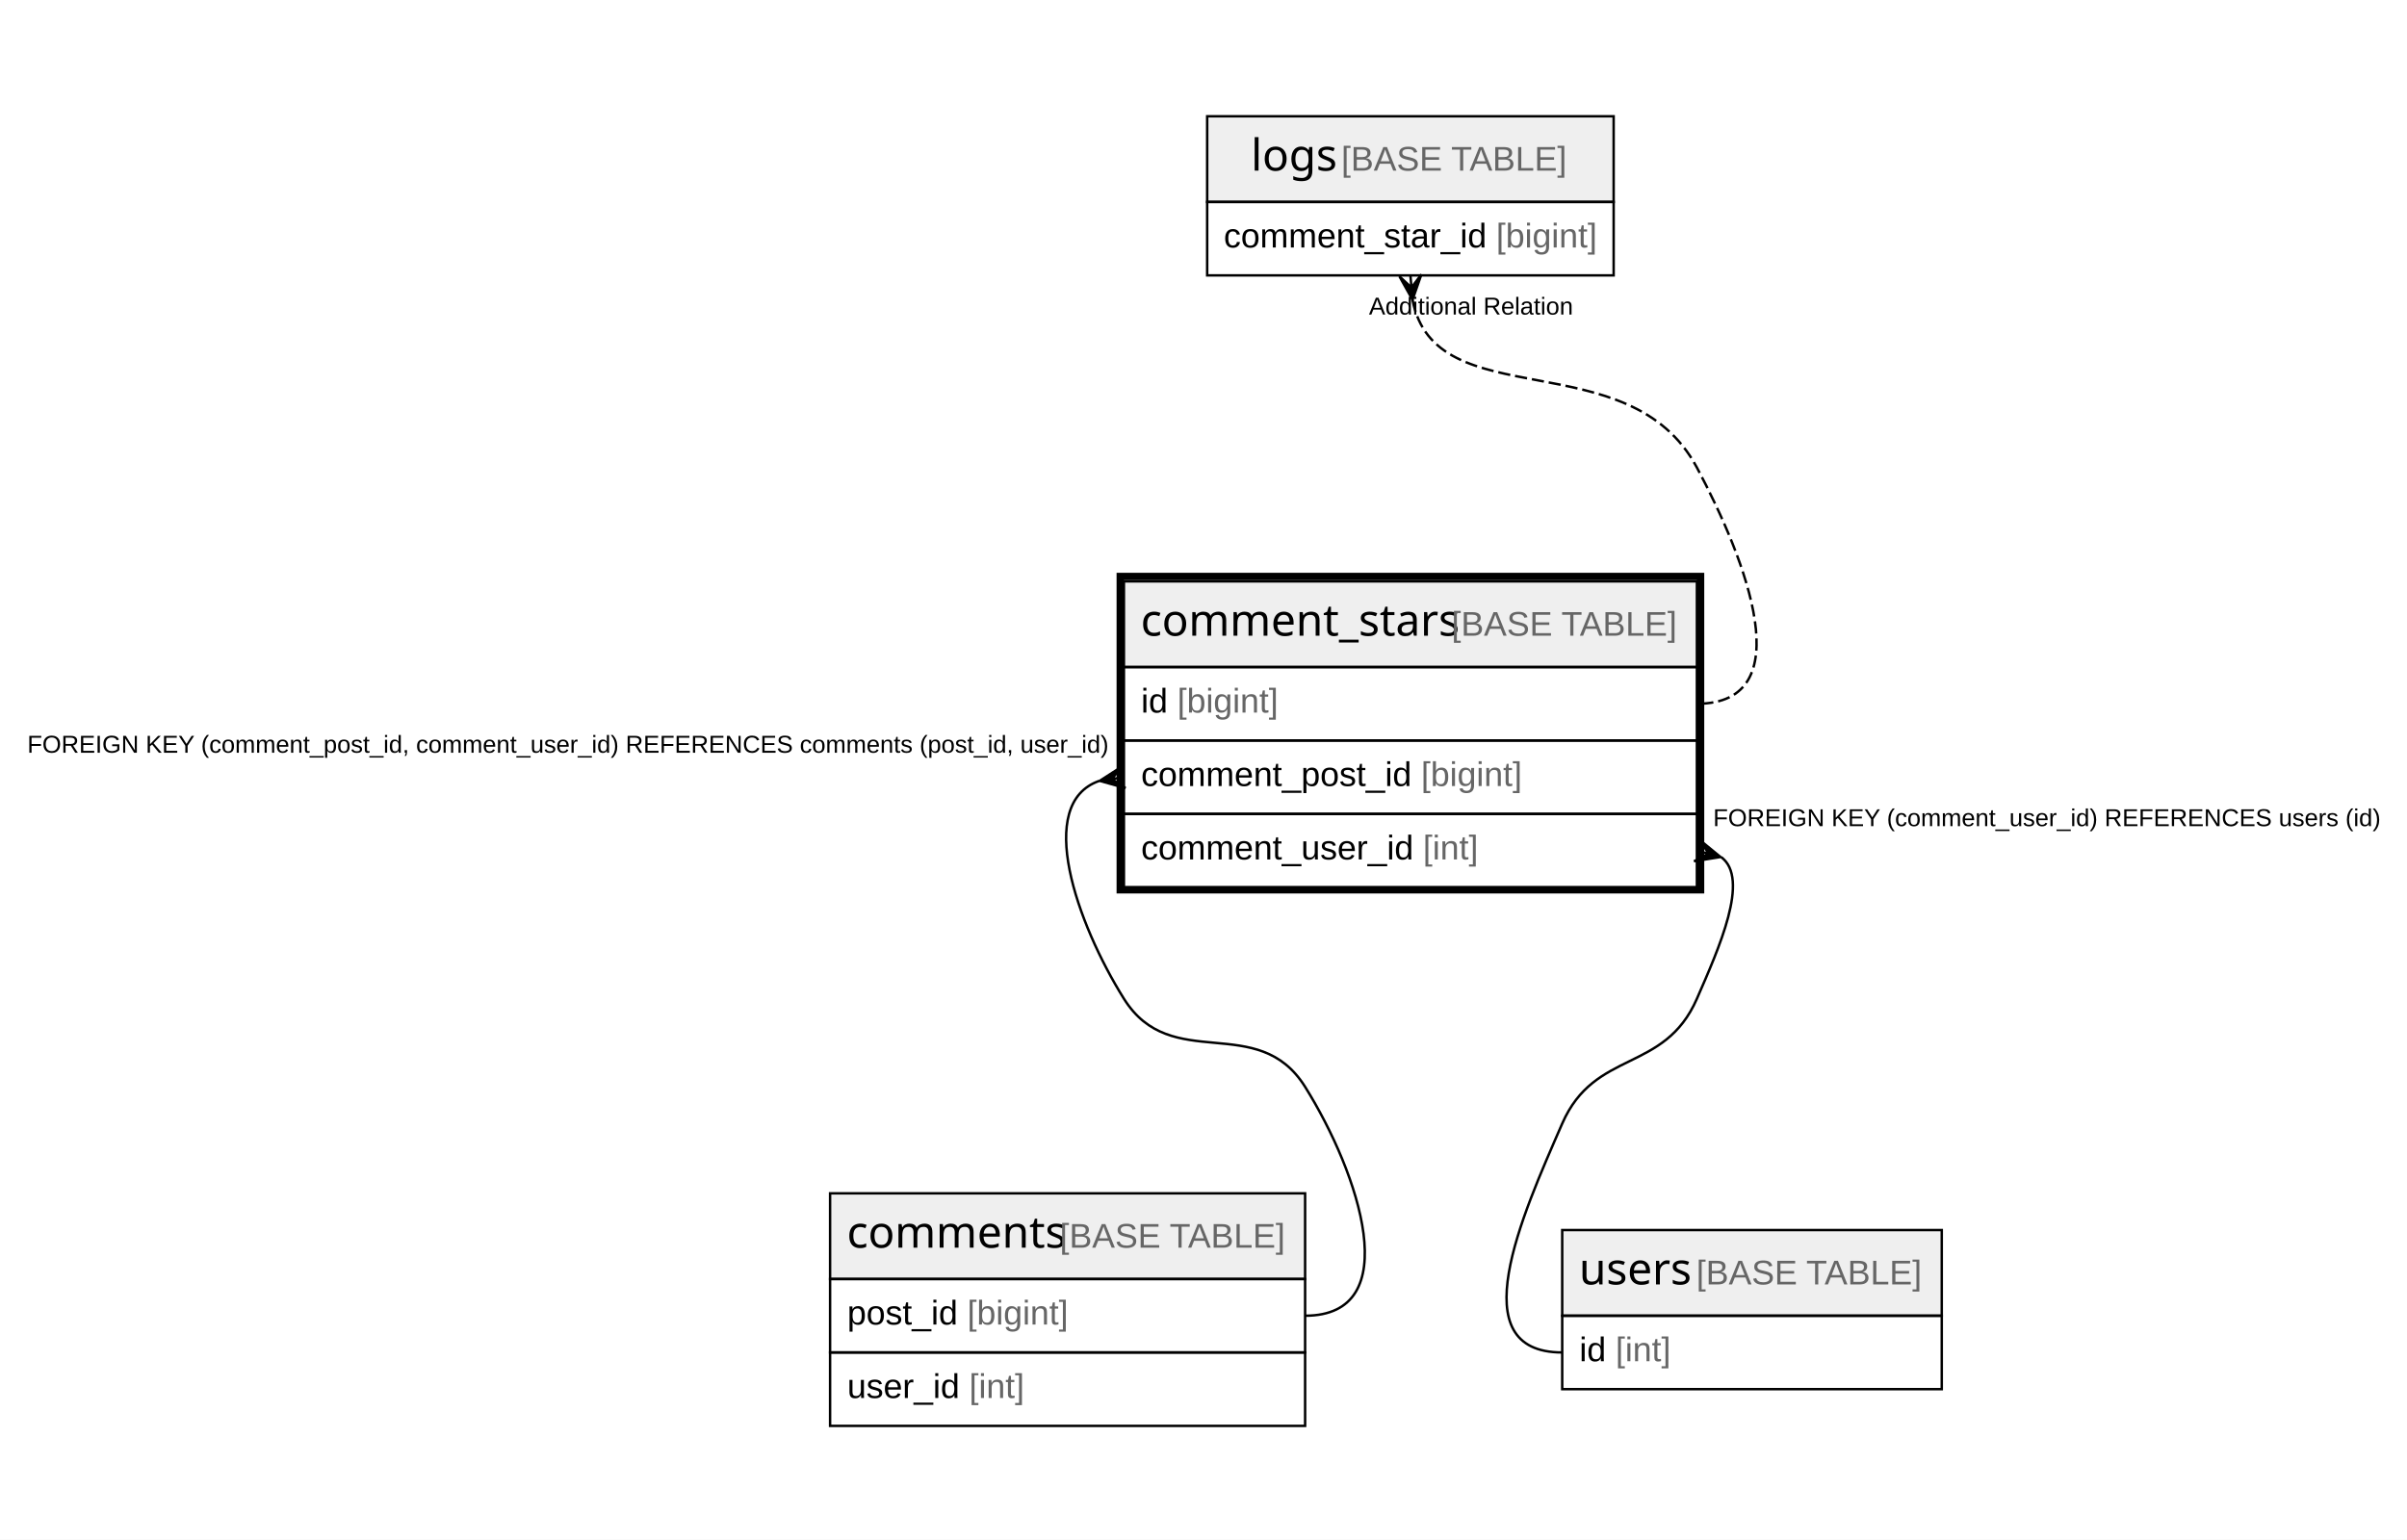
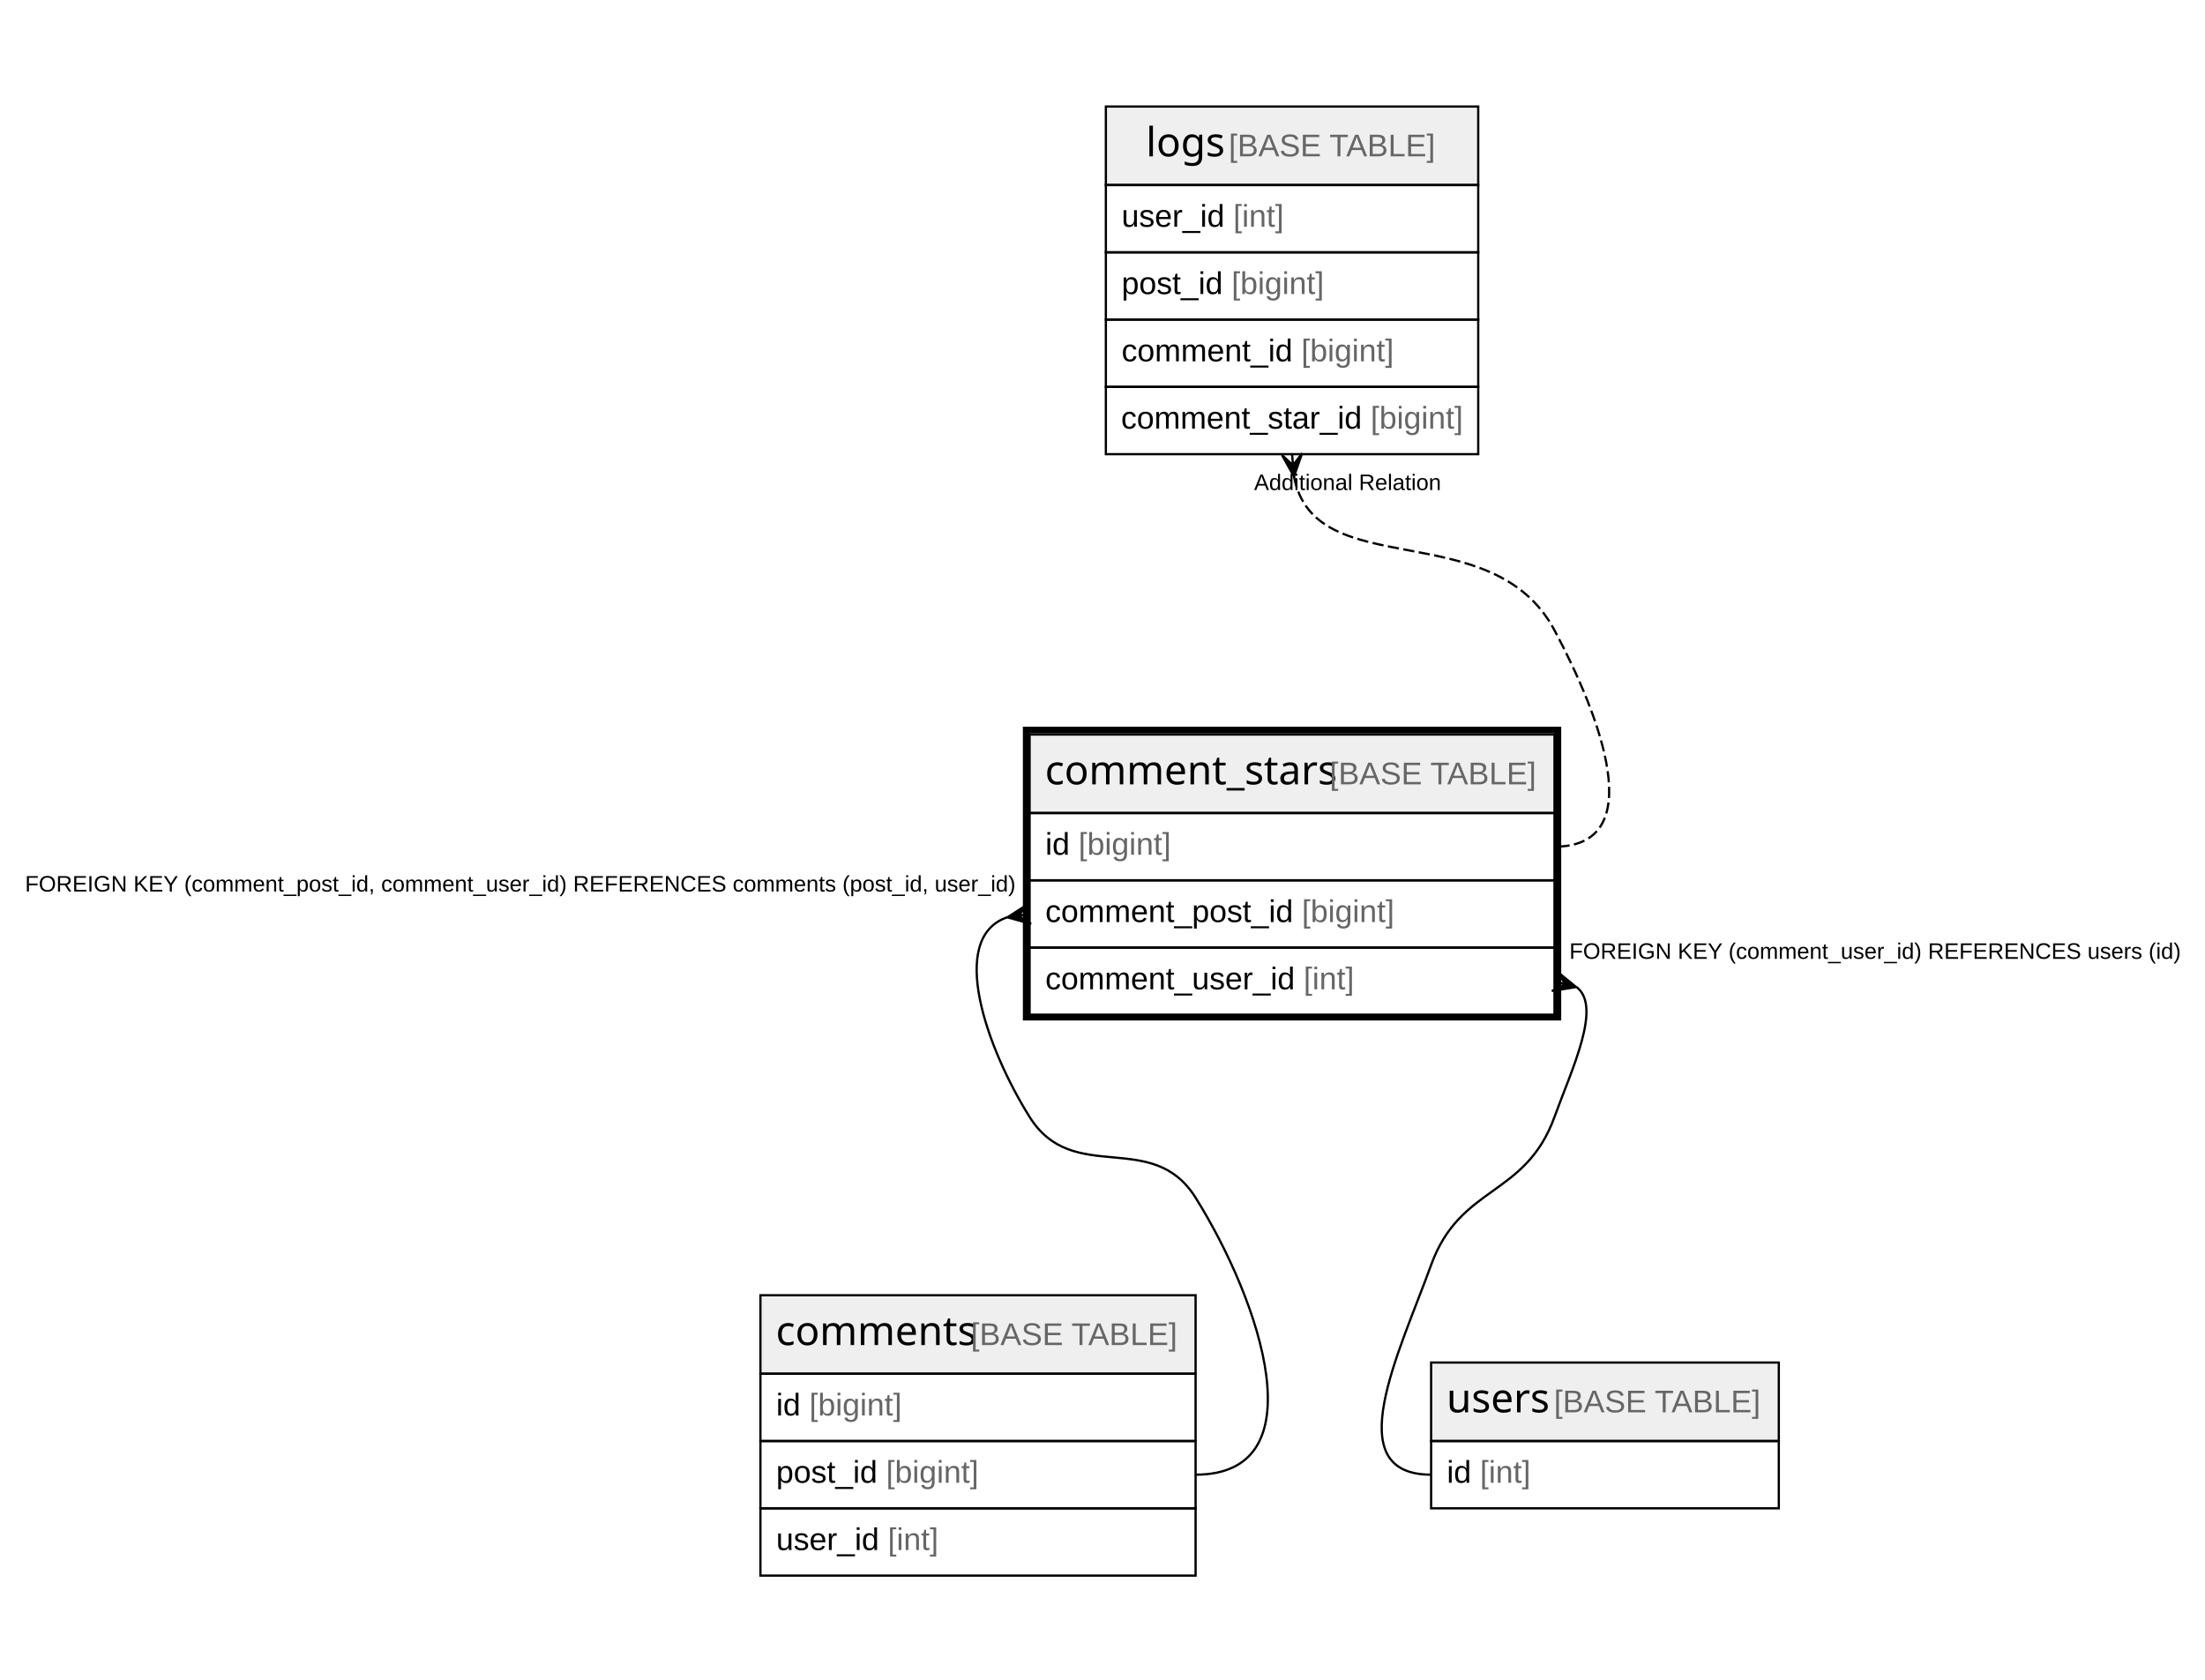
- <svg xmlns="http://www.w3.org/2000/svg" width="983pt" height="629pt" viewBox="0.00 0.00 983.00 629.00">
-   <g id="graph0" class="graph" transform="scale(1 1) rotate(0) translate(4 625)">
-     <polygon fill="#ffffff" stroke="transparent" points="-4,4 -4,-625 979,-625 979,4 -4,4" />
+ <svg xmlns="http://www.w3.org/2000/svg" width="983pt" height="749pt" viewBox="0.00 0.00 983.00 749.00">
+   <g id="graph0" class="graph" transform="scale(1 1) rotate(0) translate(4 745)">
+     <polygon fill="#ffffff" stroke="transparent" points="-4,4 -4,-745 979,-745 979,4 -4,4" />
    <g id="node1" class="node">
-       <polygon fill="#efefef" stroke="transparent" points="455,-352.5 455,-387.5 689,-387.5 689,-352.5 455,-352.5" />
-       <polygon fill="none" stroke="#000000" points="455,-352.5 455,-387.5 689,-387.5 689,-352.5 455,-352.5" />
-       <text text-anchor="start" x="461.867" y="-365.3" font-family="Arial Bold" font-size="18.00" fill="#000000">comment_stars</text>
-       <text text-anchor="start" x="584.879" y="-365.3" font-family="Arial" font-size="14.00" fill="#000000"> </text>
-       <text text-anchor="start" x="588.77" y="-365.3" font-family="Arial" font-size="14.00" fill="#666666">[BASE TABLE]</text>
+       <polygon fill="#efefef" stroke="transparent" points="455,-382.5 455,-417.5 689,-417.5 689,-382.5 455,-382.5" />
+       <polygon fill="none" stroke="#000000" points="455,-382.5 455,-417.5 689,-417.5 689,-382.5 455,-382.5" />
+       <text text-anchor="start" x="461.867" y="-395.3" font-family="Arial Bold" font-size="18.00" fill="#000000">comment_stars</text>
+       <text text-anchor="start" x="584.879" y="-395.3" font-family="Arial" font-size="14.00" fill="#000000"> </text>
+       <text text-anchor="start" x="588.77" y="-395.3" font-family="Arial" font-size="14.00" fill="#666666">[BASE TABLE]</text>
+       <polygon fill="none" stroke="#000000" points="455,-352.5 455,-382.5 689,-382.5 689,-352.5 455,-352.5" />
+       <text text-anchor="start" x="462" y="-363.9" font-family="Arial" font-size="14.00" fill="#000000">id </text>
+       <text text-anchor="start" x="476.78" y="-363.9" font-family="Arial" font-size="14.00" fill="#666666">[bigint]</text>
      <polygon fill="none" stroke="#000000" points="455,-322.5 455,-352.5 689,-352.5 689,-322.5 455,-322.5" />
-       <text text-anchor="start" x="462" y="-333.9" font-family="Arial" font-size="14.00" fill="#000000">id </text>
-       <text text-anchor="start" x="476.78" y="-333.9" font-family="Arial" font-size="14.00" fill="#666666">[bigint]</text>
+       <text text-anchor="start" x="462" y="-333.9" font-family="Arial" font-size="14.00" fill="#000000">comment_post_id </text>
+       <text text-anchor="start" x="576.36" y="-333.9" font-family="Arial" font-size="14.00" fill="#666666">[bigint]</text>
      <polygon fill="none" stroke="#000000" points="455,-292.5 455,-322.5 689,-322.5 689,-292.5 455,-292.5" />
-       <text text-anchor="start" x="462" y="-303.9" font-family="Arial" font-size="14.00" fill="#000000">comment_post_id </text>
-       <text text-anchor="start" x="576.36" y="-303.9" font-family="Arial" font-size="14.00" fill="#666666">[bigint]</text>
-       <polygon fill="none" stroke="#000000" points="455,-262.5 455,-292.5 689,-292.5 689,-262.5 455,-262.5" />
-       <text text-anchor="start" x="462" y="-273.9" font-family="Arial" font-size="14.00" fill="#000000">comment_user_id </text>
-       <text text-anchor="start" x="577.13" y="-273.9" font-family="Arial" font-size="14.00" fill="#666666">[int]</text>
-       <polygon fill="none" stroke="#000000" stroke-width="3" points="453.5,-261.5 453.5,-389.5 690.5,-389.5 690.5,-261.5 453.5,-261.5" />
+       <text text-anchor="start" x="462" y="-303.9" font-family="Arial" font-size="14.00" fill="#000000">comment_user_id </text>
+       <text text-anchor="start" x="577.13" y="-303.9" font-family="Arial" font-size="14.00" fill="#666666">[int]</text>
+       <polygon fill="none" stroke="#000000" stroke-width="3" points="453.5,-291.5 453.5,-419.5 690.5,-419.5 690.5,-291.5 453.5,-291.5" />
    </g>
    <g id="node3" class="node">
-       <polygon fill="#efefef" stroke="transparent" points="335,-102.5 335,-137.5 529,-137.5 529,-102.5 335,-102.5" />
-       <polygon fill="none" stroke="#000000" points="335,-102.5 335,-137.5 529,-137.5 529,-102.5 335,-102.5" />
-       <text text-anchor="start" x="341.87" y="-115.3" font-family="Arial Bold" font-size="18.00" fill="#000000">comments</text>
-       <text text-anchor="start" x="424.876" y="-115.3" font-family="Arial" font-size="14.00" fill="#000000"> </text>
-       <text text-anchor="start" x="428.766" y="-115.3" font-family="Arial" font-size="14.00" fill="#666666">[BASE TABLE]</text>
+       <polygon fill="#efefef" stroke="transparent" points="335,-132.5 335,-167.5 529,-167.5 529,-132.5 335,-132.5" />
+       <polygon fill="none" stroke="#000000" points="335,-132.5 335,-167.5 529,-167.5 529,-132.5 335,-132.5" />
+       <text text-anchor="start" x="341.87" y="-145.3" font-family="Arial Bold" font-size="18.00" fill="#000000">comments</text>
+       <text text-anchor="start" x="424.876" y="-145.3" font-family="Arial" font-size="14.00" fill="#000000"> </text>
+       <text text-anchor="start" x="428.766" y="-145.3" font-family="Arial" font-size="14.00" fill="#666666">[BASE TABLE]</text>
+       <polygon fill="none" stroke="#000000" points="335,-102.5 335,-132.5 529,-132.5 529,-102.5 335,-102.5" />
+       <text text-anchor="start" x="342" y="-113.9" font-family="Arial" font-size="14.00" fill="#000000">id </text>
+       <text text-anchor="start" x="356.78" y="-113.9" font-family="Arial" font-size="14.00" fill="#666666">[bigint]</text>
      <polygon fill="none" stroke="#000000" points="335,-72.5 335,-102.5 529,-102.5 529,-72.5 335,-72.5" />
      <text text-anchor="start" x="342" y="-83.9" font-family="Arial" font-size="14.00" fill="#000000">post_id </text>
      <text text-anchor="start" x="391.018" y="-83.9" font-family="Arial" font-size="14.00" fill="#666666">[bigint]</text>
      <polygon fill="none" stroke="#000000" points="335,-42.5 335,-72.5 529,-72.5 529,-42.5 335,-42.5" />
      <text text-anchor="start" x="342" y="-53.9" font-family="Arial" font-size="14.00" fill="#000000">user_id </text>
      <text text-anchor="start" x="391.788" y="-53.9" font-family="Arial" font-size="14.00" fill="#666666">[int]</text>
    </g>
    <g id="edge2" class="edge">
-       <path fill="none" stroke="#000000" d="M444.855,-305.96C418.491,-296.697 435.752,-247.77 455,-217 474.397,-185.993 509.603,-212.007 529,-181 551.039,-145.77 570.556,-87.5 529,-87.5" />
-       <polygon fill="#000000" stroke="#000000" points="445.113,-305.999 454.325,-311.949 450.057,-306.749 455,-307.5 455,-307.5 455,-307.5 450.057,-306.749 455.675,-303.051 445.113,-305.999 445.113,-305.999" />
-       <text text-anchor="start" x="7.144" y="-317.5" font-family="Arial" font-size="10.00" fill="#000000">FOREIGN KEY (comment_post_id, comment_user_id) REFERENCES comments (post_id, user_id)</text>
+       <path fill="none" stroke="#000000" d="M444.855,-335.96C418.491,-326.697 435.752,-277.77 455,-247 474.397,-215.993 509.603,-242.007 529,-211 558.11,-164.466 583.889,-87.5 529,-87.5" />
+       <polygon fill="#000000" stroke="#000000" points="445.113,-335.999 454.325,-341.949 450.057,-336.749 455,-337.5 455,-337.5 455,-337.5 450.057,-336.749 455.675,-333.051 445.113,-335.999 445.113,-335.999" />
+       <text text-anchor="start" x="7.144" y="-347.5" font-family="Arial" font-size="10.00" fill="#000000">FOREIGN KEY (comment_post_id, comment_user_id) REFERENCES comments (post_id, user_id)</text>
    </g>
    <g id="node4" class="node">
-       <polygon fill="#efefef" stroke="transparent" points="634,-87.5 634,-122.5 789,-122.5 789,-87.5 634,-87.5" />
-       <polygon fill="none" stroke="#000000" points="634,-87.5 634,-122.5 789,-122.5 789,-87.5 634,-87.5" />
-       <text text-anchor="start" x="640.871" y="-100.3" font-family="Arial Bold" font-size="18.00" fill="#000000">users</text>
-       <text text-anchor="start" x="684.875" y="-100.3" font-family="Arial" font-size="14.00" fill="#000000"> </text>
-       <text text-anchor="start" x="688.766" y="-100.3" font-family="Arial" font-size="14.00" fill="#666666">[BASE TABLE]</text>
-       <polygon fill="none" stroke="#000000" points="634,-57.5 634,-87.5 789,-87.5 789,-57.5 634,-57.5" />
-       <text text-anchor="start" x="641" y="-68.9" font-family="Arial" font-size="14.00" fill="#000000">id </text>
-       <text text-anchor="start" x="655.78" y="-68.9" font-family="Arial" font-size="14.00" fill="#666666">[int]</text>
+       <polygon fill="#efefef" stroke="transparent" points="634,-102.5 634,-137.5 789,-137.5 789,-102.5 634,-102.5" />
+       <polygon fill="none" stroke="#000000" points="634,-102.5 634,-137.5 789,-137.5 789,-102.5 634,-102.5" />
+       <text text-anchor="start" x="640.871" y="-115.3" font-family="Arial Bold" font-size="18.00" fill="#000000">users</text>
+       <text text-anchor="start" x="684.875" y="-115.3" font-family="Arial" font-size="14.00" fill="#000000"> </text>
+       <text text-anchor="start" x="688.766" y="-115.3" font-family="Arial" font-size="14.00" fill="#666666">[BASE TABLE]</text>
+       <polygon fill="none" stroke="#000000" points="634,-72.5 634,-102.5 789,-102.5 789,-72.5 634,-72.5" />
+       <text text-anchor="start" x="641" y="-83.9" font-family="Arial" font-size="14.00" fill="#000000">id </text>
+       <text text-anchor="start" x="655.78" y="-83.9" font-family="Arial" font-size="14.00" fill="#666666">[int]</text>
    </g>
    <g id="edge3" class="edge">
-       <path fill="none" stroke="#000000" d="M698.974,-274.812C710.74,-266.036 697.992,-237.601 689,-217 675.664,-186.447 647.336,-196.553 634,-166 617.376,-127.914 592.444,-72.5 634,-72.5" />
-       <polygon fill="#000000" stroke="#000000" points="698.656,-274.898 687.829,-273.155 693.828,-276.199 689,-277.5 689,-277.5 689,-277.5 693.828,-276.199 690.171,-281.845 698.656,-274.898 698.656,-274.898" />
-       <text text-anchor="start" x="695.609" y="-287.5" font-family="Arial" font-size="10.00" fill="#000000">FOREIGN KEY (comment_user_id) REFERENCES users (id)</text>
+       <path fill="none" stroke="#000000" d="M698.866,-304.856C710.301,-296.212 696.652,-268.135 689,-247 676.001,-211.097 646.999,-216.903 634,-181 619.853,-141.927 592.444,-87.5 634,-87.5" />
+       <polygon fill="#000000" stroke="#000000" points="698.659,-304.911 687.835,-303.153 693.83,-306.205 689,-307.5 689,-307.5 689,-307.5 693.83,-306.205 690.165,-311.847 698.659,-304.911 698.659,-304.911" />
+       <text text-anchor="start" x="695.609" y="-317.5" font-family="Arial" font-size="10.00" fill="#000000">FOREIGN KEY (comment_user_id) REFERENCES users (id)</text>
    </g>
    <g id="node2" class="node">
-       <polygon fill="#efefef" stroke="transparent" points="489,-542.5 489,-577.5 655,-577.5 655,-542.5 489,-542.5" />
-       <polygon fill="none" stroke="#000000" points="489,-542.5 489,-577.5 655,-577.5 655,-542.5 489,-542.5" />
-       <text text-anchor="start" x="506.87" y="-555.3" font-family="Arial Bold" font-size="18.00" fill="#000000">logs</text>
-       <text text-anchor="start" x="539.876" y="-555.3" font-family="Arial" font-size="14.00" fill="#000000"> </text>
-       <text text-anchor="start" x="543.767" y="-555.3" font-family="Arial" font-size="14.00" fill="#666666">[BASE TABLE]</text>
-       <polygon fill="none" stroke="#000000" points="489,-512.5 489,-542.5 655,-542.5 655,-512.5 489,-512.5" />
-       <text text-anchor="start" x="495.764" y="-523.9" font-family="Arial" font-size="14.00" fill="#000000">comment_star_id </text>
-       <text text-anchor="start" x="607.003" y="-523.9" font-family="Arial" font-size="14.00" fill="#666666">[bigint]</text>
+       <polygon fill="#efefef" stroke="transparent" points="489,-662.5 489,-697.5 655,-697.5 655,-662.5 489,-662.5" />
+       <polygon fill="none" stroke="#000000" points="489,-662.5 489,-697.5 655,-697.5 655,-662.5 489,-662.5" />
+       <text text-anchor="start" x="506.87" y="-675.3" font-family="Arial Bold" font-size="18.00" fill="#000000">logs</text>
+       <text text-anchor="start" x="539.876" y="-675.3" font-family="Arial" font-size="14.00" fill="#000000"> </text>
+       <text text-anchor="start" x="543.767" y="-675.3" font-family="Arial" font-size="14.00" fill="#666666">[BASE TABLE]</text>
+       <polygon fill="none" stroke="#000000" points="489,-632.5 489,-662.5 655,-662.5 655,-632.5 489,-632.5" />
+       <text text-anchor="start" x="496" y="-643.9" font-family="Arial" font-size="14.00" fill="#000000">user_id </text>
+       <text text-anchor="start" x="545.788" y="-643.9" font-family="Arial" font-size="14.00" fill="#666666">[int]</text>
+       <polygon fill="none" stroke="#000000" points="489,-602.5 489,-632.5 655,-632.5 655,-602.5 489,-602.5" />
+       <text text-anchor="start" x="496" y="-613.9" font-family="Arial" font-size="14.00" fill="#000000">post_id </text>
+       <text text-anchor="start" x="545.018" y="-613.9" font-family="Arial" font-size="14.00" fill="#666666">[bigint]</text>
+       <polygon fill="none" stroke="#000000" points="489,-572.5 489,-602.5 655,-602.5 655,-572.5 489,-572.5" />
+       <text text-anchor="start" x="496" y="-583.9" font-family="Arial" font-size="14.00" fill="#000000">comment_id </text>
+       <text text-anchor="start" x="576.122" y="-583.9" font-family="Arial" font-size="14.00" fill="#666666">[bigint]</text>
+       <polygon fill="none" stroke="#000000" points="489,-542.5 489,-572.5 655,-572.5 655,-542.5 489,-542.5" />
+       <text text-anchor="start" x="495.764" y="-553.9" font-family="Arial" font-size="14.00" fill="#000000">comment_star_id </text>
+       <text text-anchor="start" x="607.003" y="-553.9" font-family="Arial" font-size="14.00" fill="#666666">[bigint]</text>
    </g>
    <g id="edge1" class="edge">
-       <path fill="none" stroke="#000000" stroke-dasharray="5,2" d="M572.872,-502.504C582.058,-454.17 661.26,-486.016 689,-434 709.182,-396.156 731.889,-337.5 689,-337.5" />
-       <polygon fill="#000000" stroke="#000000" points="572.869,-502.538 567.517,-512.109 572.435,-507.519 572,-512.5 572,-512.5 572,-512.5 572.435,-507.519 576.483,-512.891 572.869,-502.538 572.869,-502.538" />
-       <text text-anchor="start" x="555.074" y="-496.5" font-family="Arial" font-size="10.00" fill="#000000">Additional Relation</text>
+       <path fill="none" stroke="#000000" stroke-dasharray="5,2" d="M572.872,-532.504C582.058,-484.17 661.26,-516.016 689,-464 709.182,-426.156 731.889,-367.5 689,-367.5" />
+       <polygon fill="#000000" stroke="#000000" points="572.869,-532.538 567.517,-542.109 572.435,-537.519 572,-542.5 572,-542.5 572,-542.5 572.435,-537.519 576.483,-542.891 572.869,-532.538 572.869,-532.538" />
+       <text text-anchor="start" x="555.074" y="-526.5" font-family="Arial" font-size="10.00" fill="#000000">Additional Relation</text>
    </g>
  </g>
</svg>
